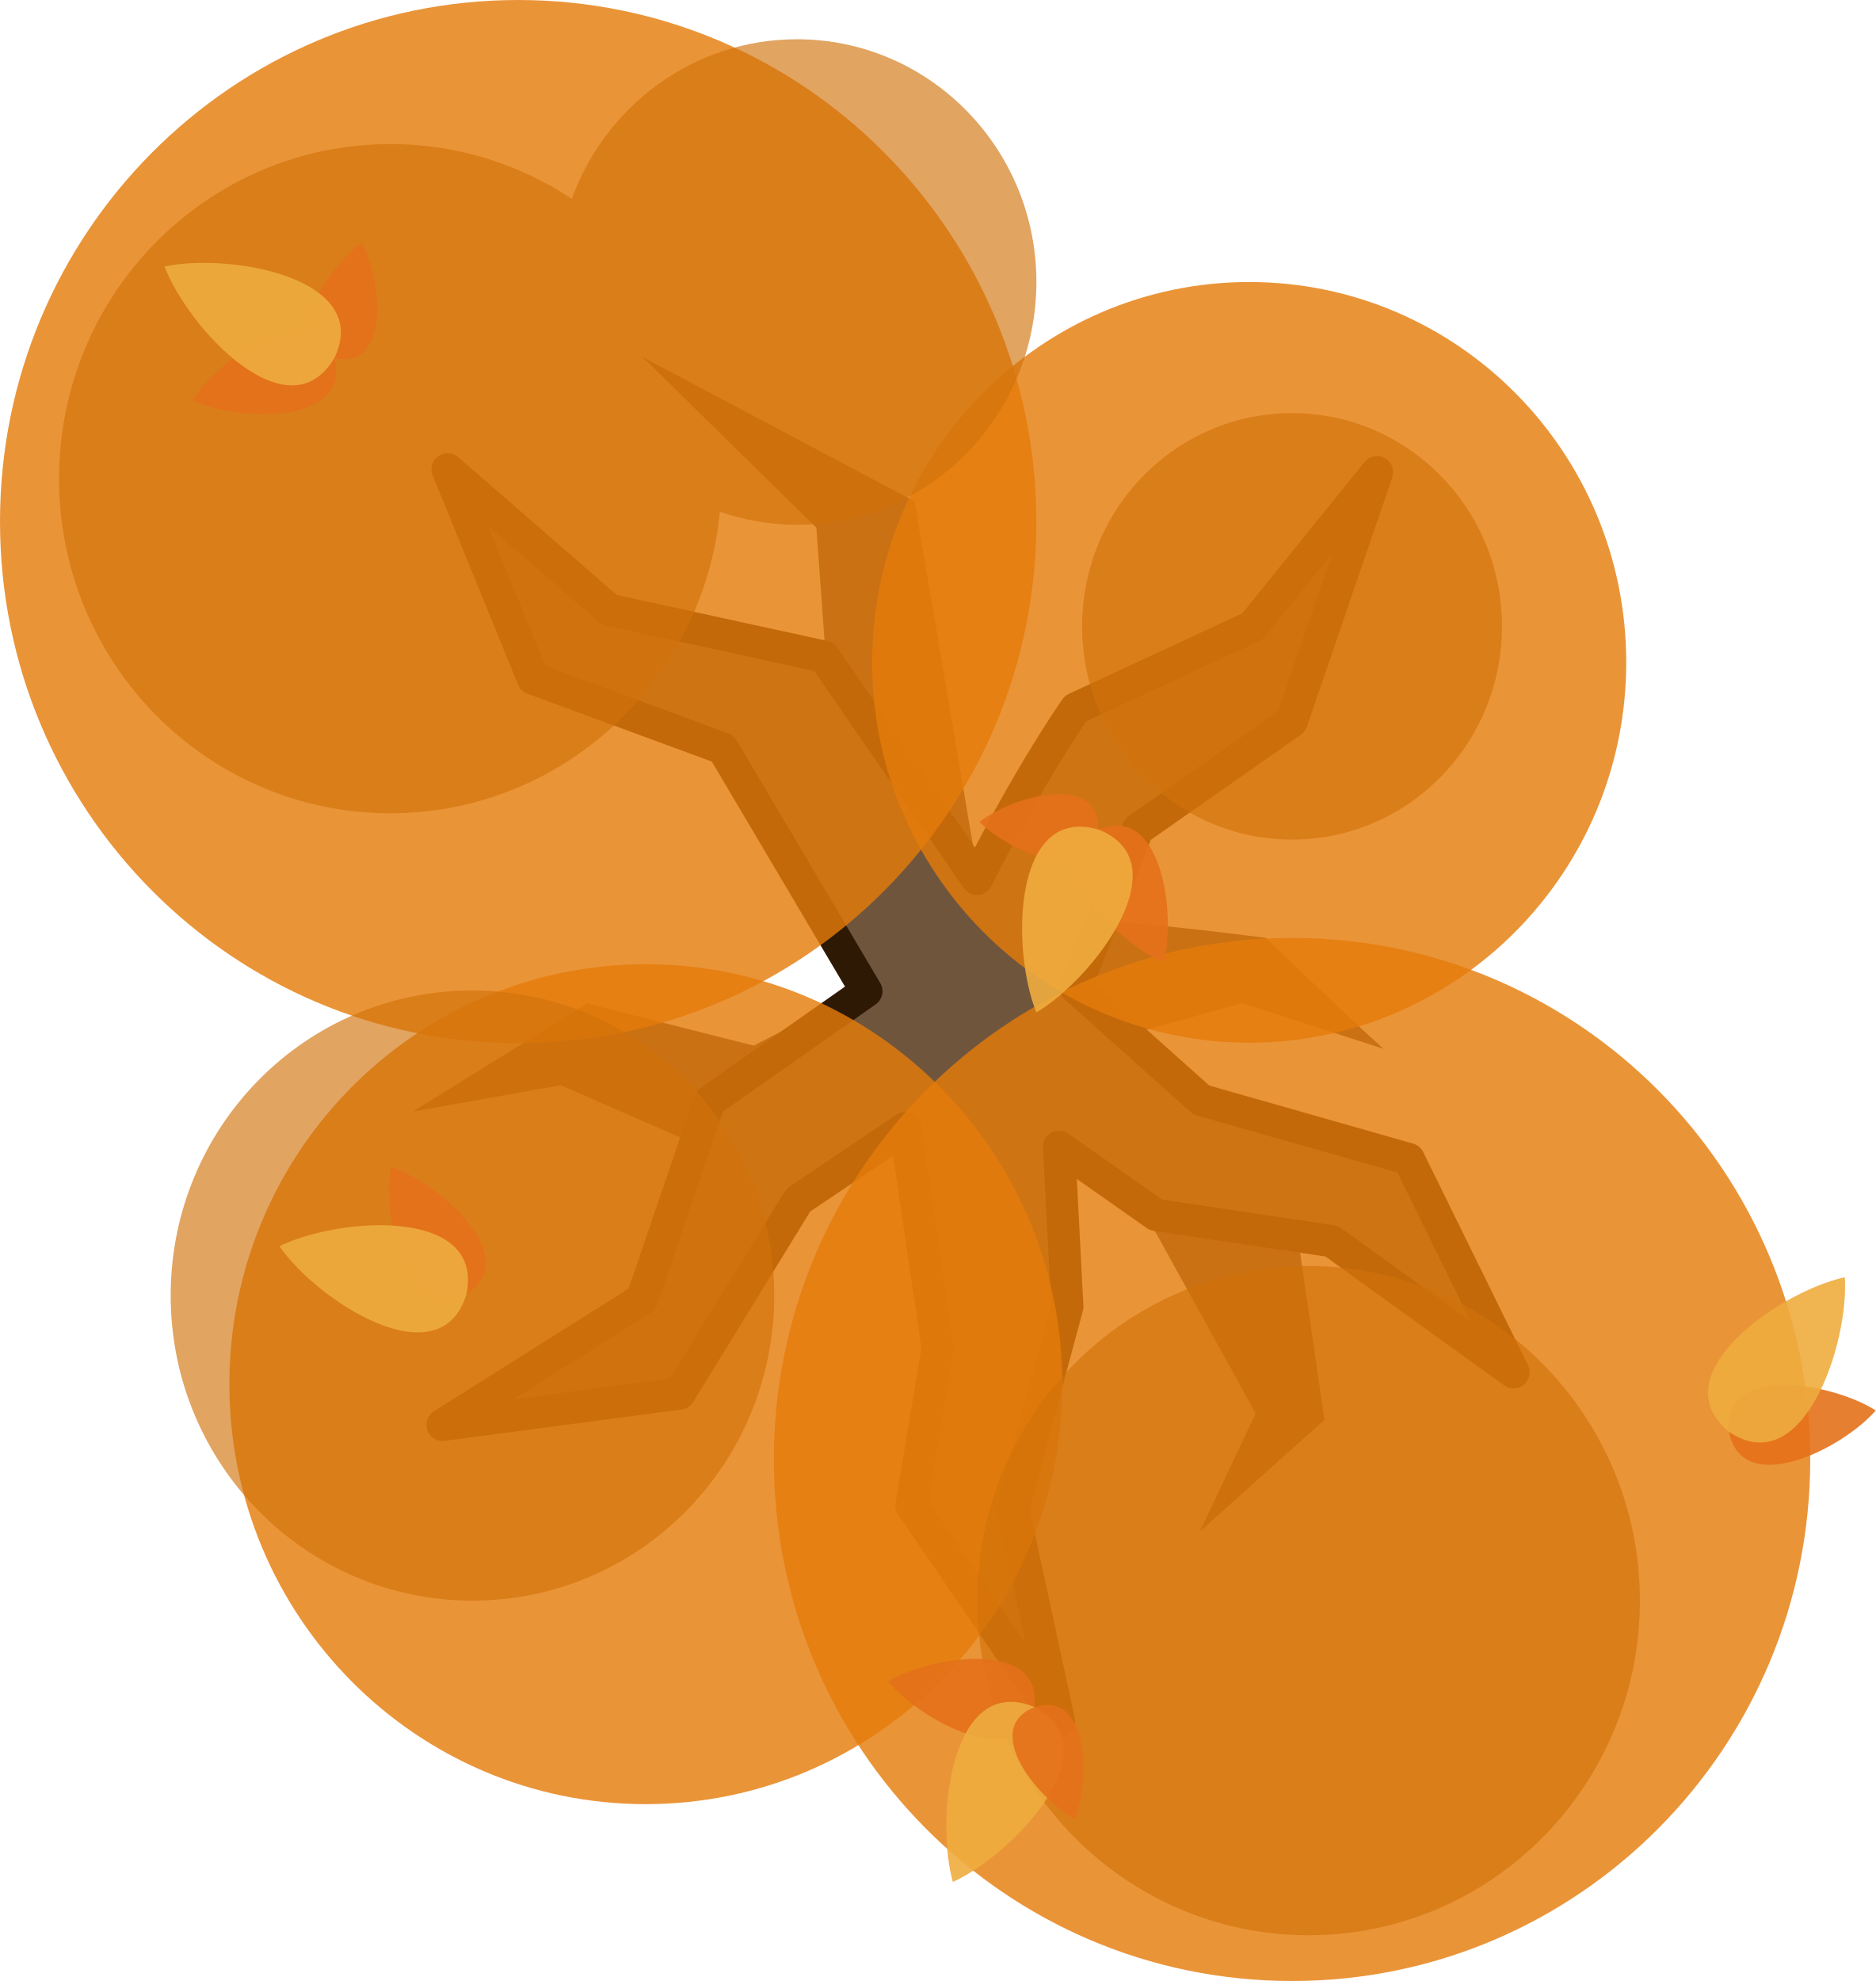
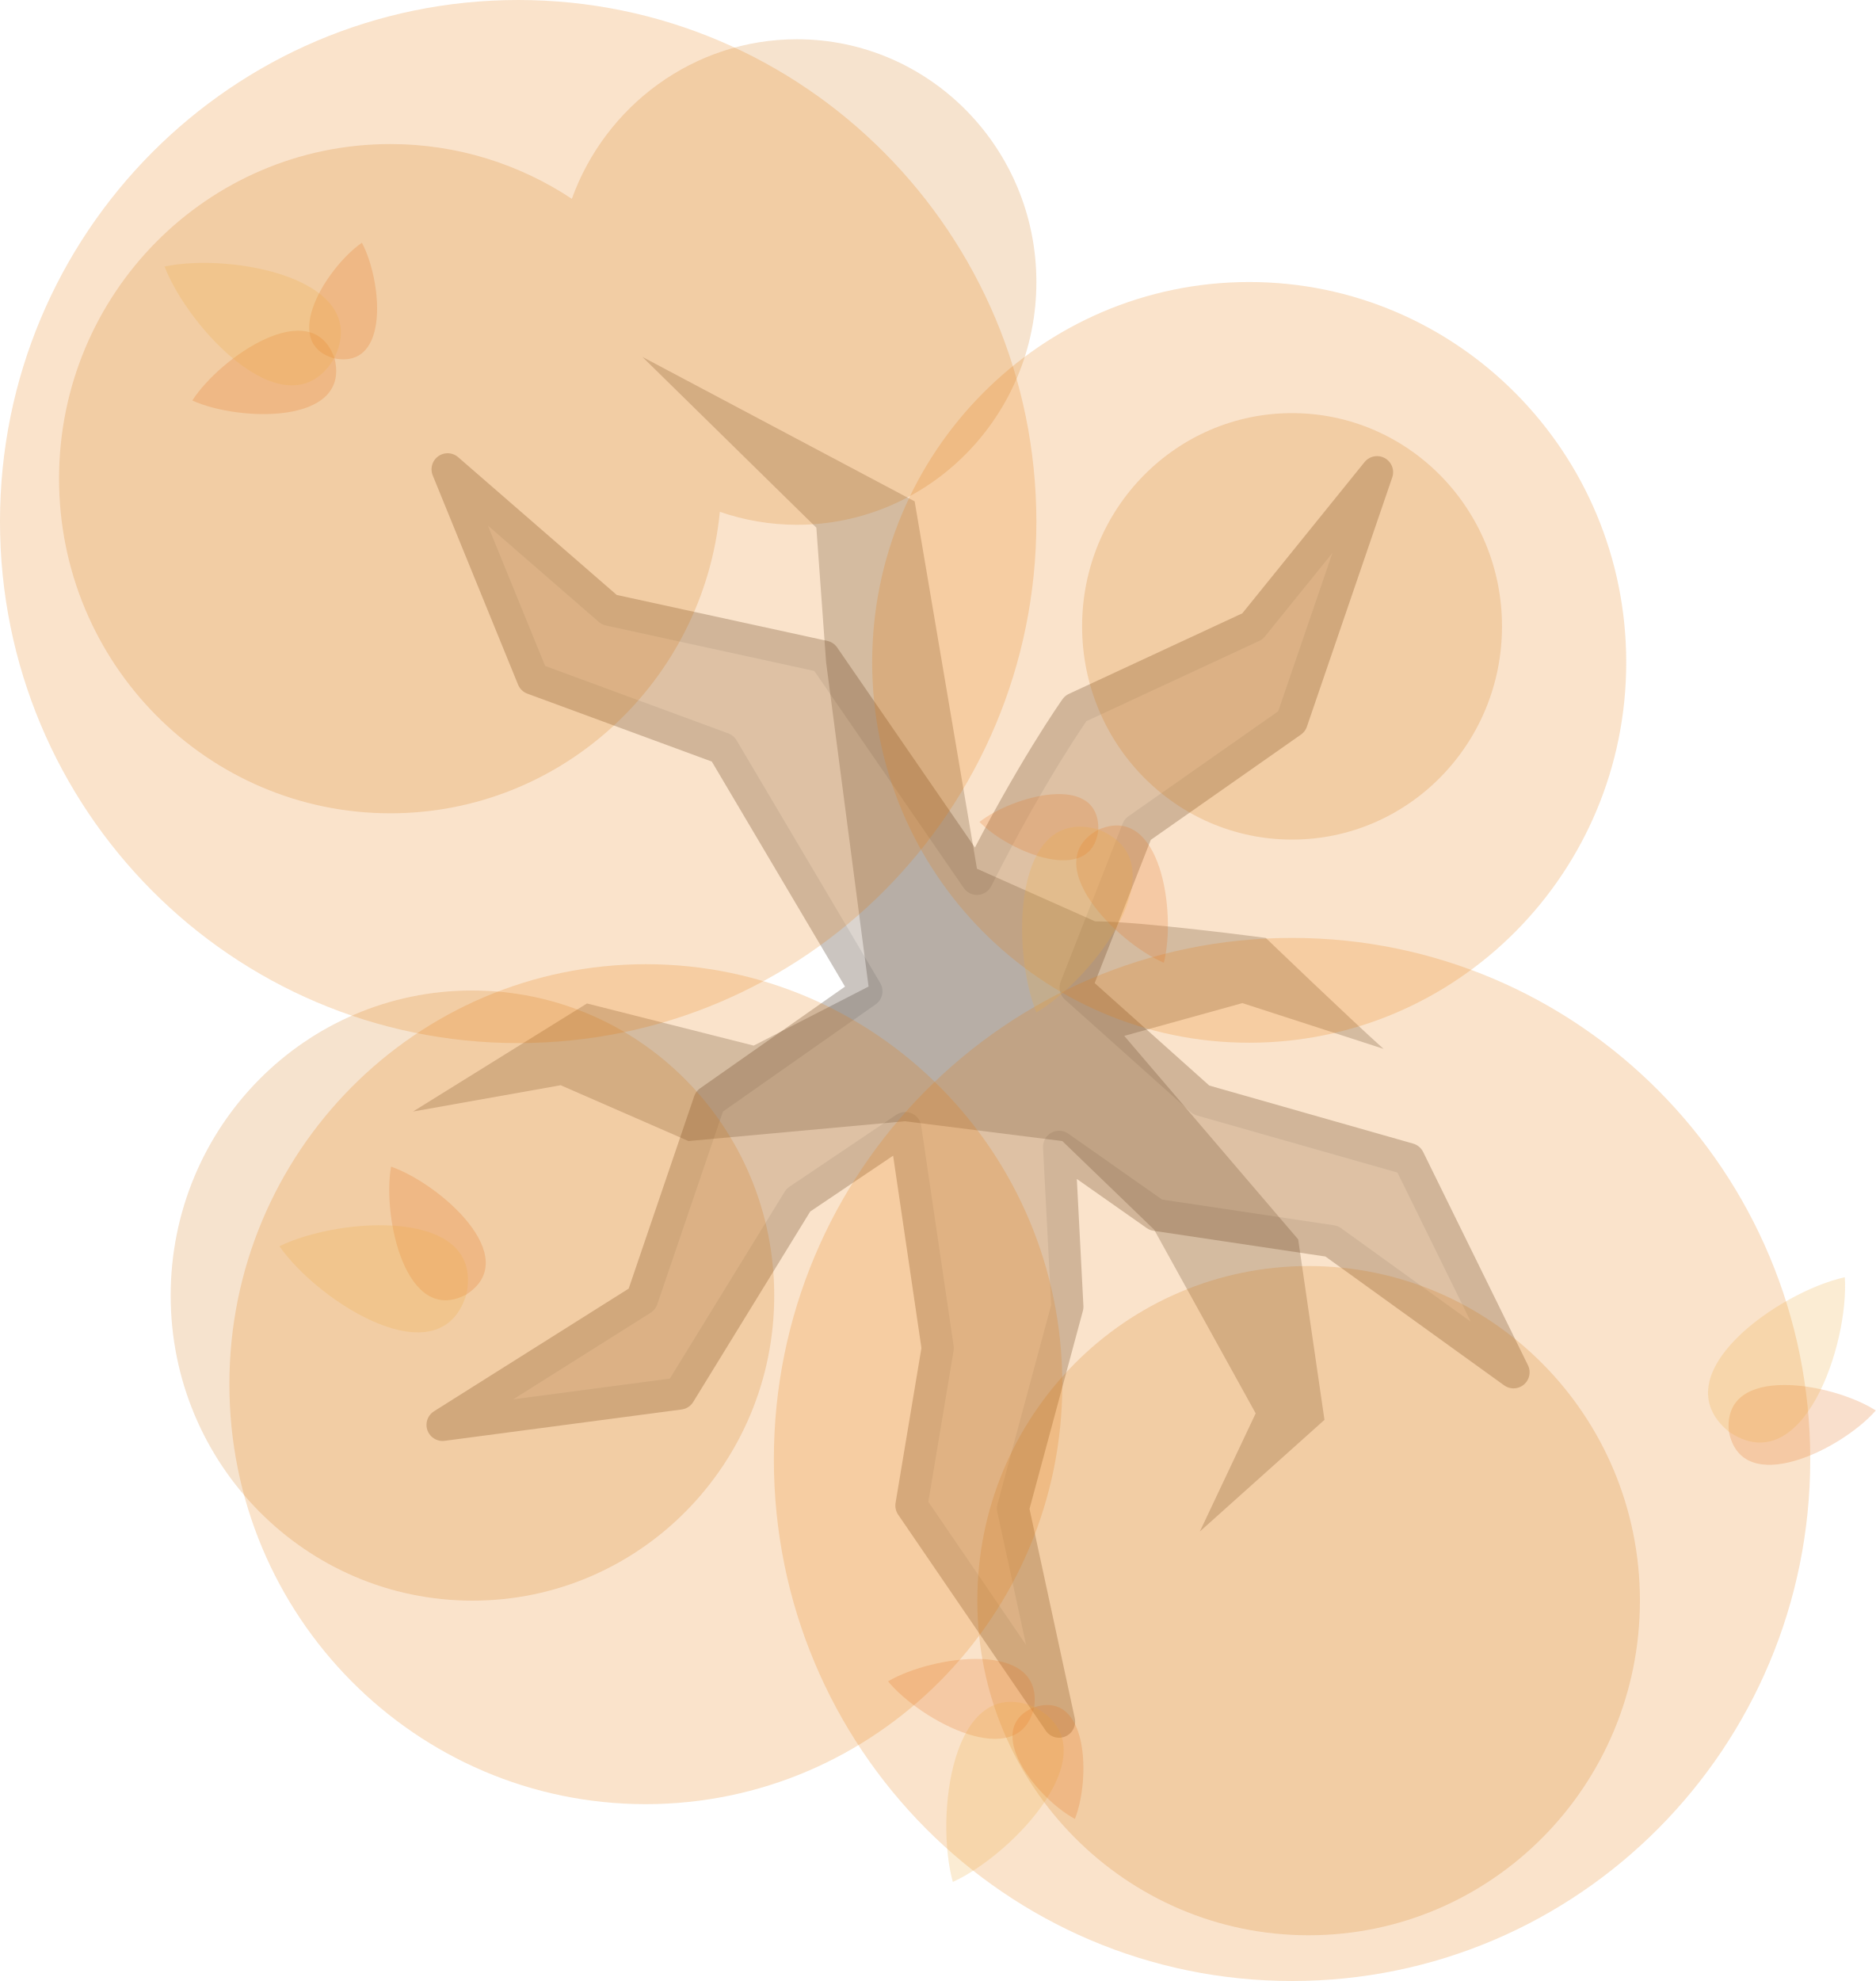
<svg xmlns="http://www.w3.org/2000/svg" version="1.1" id="svg48" x="0px" y="0px" viewBox="0 0 520.9 550" xml:space="preserve" width="520.9" height="550">
  <defs id="defs29" />
  <style type="text/css" id="style2">
	.st0{opacity:0.9;fill:#403228;enable-background:new    ;}
	.st1{fill:#4D3F36;stroke:#29180D;stroke-width:8.93;stroke-linejoin:round;stroke-miterlimit:16;}
	.st2{opacity:0.95;fill:#E57C0A;fill-opacity:0.851;enable-background:new    ;}
	.st3{opacity:0.8;fill:#D17109;fill-opacity:0.804;enable-background:new    ;}
	.st4{opacity:0.8;fill-rule:evenodd;clip-rule:evenodd;fill:#D17109;fill-opacity:0.804;enable-background:new    ;}
	.st5{fill:#E5711A;fill-opacity:0.895;}
	.st6{fill:#EFAC3F;fill-opacity:0.899;}
	.st7{fill:#EFAC3F;fill-opacity:0.901;}
</style>
-   <path id="path2" class="st0" d="m 351.5,260.4 c 0,0 -34.6,-4.6 -47.4,-4.6 l -32.8,-14.6 -17.3,-102 -75.6,-40.1 48.3,47.4 2.7,37.3 11.8,90.1 -31.9,16.4 -46.3,-11.7 -48.3,30 41,-7.3 35.5,15.5 60.1,-5.5 43.7,5.5 25.5,24.6 28.2,51 -15.5,32.8 34.6,-31 -7.3,-50.1 -48.3,-56.5 32.8,-9.1 39.2,12.7 c -9.6,-8.6 -32.7,-30.8 -32.7,-30.8 z" />
-   <path id="path4" class="st1" d="m 251.4,313.2 -29.7,20 -33,53.7 -65.8,8.7 55.4,-34.9 18.7,-54.9 43.6,-30.6 -39.9,-67.4 -52.7,-19.4 -23.7,-58.1 44.9,39 59.6,13 42.5,61.7 c 14.9,-29.7 27.4,-47.3 27.4,-47.3 l 49.1,-22.8 34.6,-42.8 -23.7,69.2 -42.8,30 -17.2,43.9 34.9,31.2 57.6,16.4 29.1,59.2 -50.5,-36.4 -48.8,-7.3 -26.9,-18.9 2.3,44.4 -15.1,56 12.8,59.2 -41,-60 7.3,-43.7 z" style="fill:#70553d;fill-opacity:1;stroke:#2e1905;stroke-opacity:1" />
-   <path id="path6" class="st2" d="m 214.9,405.2 c 0,80 64.4,144.8 143.9,144.8 79.5,0 143.9,-64.8 143.9,-144.8 0,-80 -64.4,-144.8 -143.9,-144.8 -79.5,0 -143.9,64.9 -143.9,144.8 z" />
-   <path id="path8" class="st2" d="m 0,144.8 c 0,80 64.4,144.8 143.9,144.8 79.5,0 143.9,-64.8 143.9,-144.8 C 287.7,64.8 223.3,0 143.9,0 64.5,0 0,64.8 0,144.8 Z" />
-   <path id="path10" class="st2" d="m 63.7,384.3 c 0,64.4 51.8,116.6 115.6,116.6 63.8,0 115.7,-52.3 115.7,-116.6 0,-64.3 -51.8,-116.6 -115.6,-116.6 -63.8,0 -115.7,52.2 -115.7,116.6 z" />
-   <path id="path12" class="st3" d="m 271.4,444.4 c 0,51.3 41.2,92.9 92,92.9 50.8,0 92,-41.6 92,-92.9 0,-51.3 -41.2,-92.9 -92,-92.9 -50.9,0 -92,41.6 -92,92.9 z" />
-   <path id="path14" class="st2" d="m 242.2,183.9 c 0,58.3 46.9,105.6 104.7,105.6 57.8,0 104.7,-47.3 104.7,-105.6 0,-58.3 -46.9,-105.6 -104.7,-105.6 -57.8,0 -104.7,47.3 -104.7,105.6 z" />
-   <path id="path16" class="st3" d="m 47.4,359.7 c 0,46.8 37.5,84.7 83.8,84.7 46.3,0 83.8,-37.9 83.8,-84.7 0,-46.8 -37.6,-84.7 -83.9,-84.7 -46.3,0 -83.7,37.9 -83.7,84.7 z" />
-   <path id="path18" class="st3" d="m 300.5,173.9 c 0,32.7 26.1,59.2 58.3,59.2 32.2,0 58.3,-26.5 58.3,-59.2 0,-32.7 -26.1,-59.2 -58.3,-59.2 -32.2,0 -58.3,26.5 -58.3,59.2 z" />
-   <path id="path20" class="st4" d="m 199.9,142.1 c 6.7,2.3 13.9,3.6 21.4,3.6 36.7,0 66.5,-30.2 66.5,-67.4 0,-37.2 -29.8,-67.4 -66.5,-67.4 -28.7,0 -53.2,18.5 -62.5,44.3 C 144.3,45.6 127,40 108.4,40 c -50.8,0 -92,41.6 -92,92.9 0,51.3 41.2,92.9 92,92.9 47.7,0 86.9,-36.7 91.5,-83.7 z" />
-   <path id="path22" class="st5" d="m 246.6,466.8 c 9.1,11 36.5,25.7 40.6,7.1 2.5,-18.8 -28.3,-14.3 -40.6,-7.1 v 0 z" />
-   <path id="path24" class="st6" d="m 264.6,522.5 v 0 c 16.9,-7.7 44.7,-37.1 22.6,-48.6 -23,-9.4 -27.6,30.7 -22.6,48.6 v 0 0 z" />
-   <path id="path26" class="st5" d="m 298.5,505 v 0 c 4.3,-10.8 3.9,-35.9 -11.3,-31 -14.8,6.1 1,25.5 11.3,31 v 0 0 z" />
-   <path id="path28" class="st5" d="m 108.6,323.9 c -2.5,14 4.1,44.4 20.9,35.5 16,-10.3 -7.4,-30.8 -20.9,-35.5 v 0 z" />
-   <path id="path30" class="st6" d="m 77.6,346 v 0 c 10.6,15.3 44.6,37.2 51.9,13.4 5.2,-24.3 -35.2,-21.6 -51.9,-13.4 v 0 0 z" />
-   <path id="path32" class="st5" d="m 323.2,267.3 c -13.1,-5.6 -35,-27.7 -18.3,-36.9 17.5,-7.7 21.8,23.1 18.3,36.9 v 0 z" />
-   <path id="path34" class="st5" d="m 272,228.2 v 0 c 9.2,-7.2 33.3,-13.9 33,2.1 -1.7,15.9 -24.8,6.3 -33,-2.1 z" />
-   <path id="path36" class="st7" d="m 287.8,281.1 v 0 c -7,-17.2 -6.7,-57.7 17.2,-50.8 23.2,9.1 -1.2,41.3 -17.2,50.8 v 0 0 z" />
-   <path id="path38" class="st5" d="m 53.4,111.2 c 7.7,-12 33.3,-29.7 39.5,-11.7 4.6,18.5 -26.5,17.6 -39.5,11.7 v 0 c -0.1,0.1 0,0 0,0 z" />
-   <path id="path40" class="st5" d="m 100.5,67.4 v 0 c 5.5,10.3 8,35.2 -7.7,32.1 C 77.5,95.1 90.9,74 100.5,67.4 Z" />
-   <path id="path42" class="st6" d="m 45.7,74 v 0 c 18.2,-3.9 58,3.2 47.1,25.5 C 80,120.9 52.4,91.4 45.7,74 v 0 0 z" />
-   <path id="path44" class="st5" d="m 520.9,391.6 c -12,-7.7 -42.6,-13.1 -40.8,5.8 3.6,18.8 31.4,5 40.8,-5.8 v 0 z" />
-   <path id="path46" class="st6" d="m 512.3,354.6 v 0 c -18.2,4 -51.4,27.1 -32.2,42.9 20.6,14 33.4,-24.4 32.2,-42.9 v 0 0 z" />
+   <path id="path2" class="st0" d="m 351.5,260.4 c 0,0 -34.6,-4.6 -47.4,-4.6 l -32.8,-14.6 -17.3,-102 -75.6,-40.1 48.3,47.4 2.7,37.3 11.8,90.1 -31.9,16.4 -46.3,-11.7 -48.3,30 41,-7.3 35.5,15.5 60.1,-5.5 43.7,5.5 25.5,24.6 28.2,51 -15.5,32.8 34.6,-31 -7.3,-50.1 -48.3,-56.5 32.8,-9.1 39.2,12.7 c -9.6,-8.6 -32.7,-30.8 -32.7,-30.8 z" style="opacity:0.25" />
+   <path id="path4" class="st1" d="m 251.4,313.2 -29.7,20 -33,53.7 -65.8,8.7 55.4,-34.9 18.7,-54.9 43.6,-30.6 -39.9,-67.4 -52.7,-19.4 -23.7,-58.1 44.9,39 59.6,13 42.5,61.7 c 14.9,-29.7 27.4,-47.3 27.4,-47.3 l 49.1,-22.8 34.6,-42.8 -23.7,69.2 -42.8,30 -17.2,43.9 34.9,31.2 57.6,16.4 29.1,59.2 -50.5,-36.4 -48.8,-7.3 -26.9,-18.9 2.3,44.4 -15.1,56 12.8,59.2 -41,-60 7.3,-43.7 z" style="fill:#70553d;fill-opacity:1;stroke:#2e1905;stroke-opacity:1;opacity:0.25" />
+   <path id="path6" class="st2" d="m 214.9,405.2 c 0,80 64.4,144.8 143.9,144.8 79.5,0 143.9,-64.8 143.9,-144.8 0,-80 -64.4,-144.8 -143.9,-144.8 -79.5,0 -143.9,64.9 -143.9,144.8 z" style="opacity:0.25" />
+   <path id="path8" class="st2" d="m 0,144.8 c 0,80 64.4,144.8 143.9,144.8 79.5,0 143.9,-64.8 143.9,-144.8 C 287.7,64.8 223.3,0 143.9,0 64.5,0 0,64.8 0,144.8 Z" style="opacity:0.25" />
+   <path id="path10" class="st2" d="m 63.7,384.3 c 0,64.4 51.8,116.6 115.6,116.6 63.8,0 115.7,-52.3 115.7,-116.6 0,-64.3 -51.8,-116.6 -115.6,-116.6 -63.8,0 -115.7,52.2 -115.7,116.6 z" style="opacity:0.25" />
+   <path id="path12" class="st3" d="m 271.4,444.4 c 0,51.3 41.2,92.9 92,92.9 50.8,0 92,-41.6 92,-92.9 0,-51.3 -41.2,-92.9 -92,-92.9 -50.9,0 -92,41.6 -92,92.9 z" style="opacity:0.25" />
+   <path id="path14" class="st2" d="m 242.2,183.9 c 0,58.3 46.9,105.6 104.7,105.6 57.8,0 104.7,-47.3 104.7,-105.6 0,-58.3 -46.9,-105.6 -104.7,-105.6 -57.8,0 -104.7,47.3 -104.7,105.6 z" style="opacity:0.25" />
+   <path id="path16" class="st3" d="m 47.4,359.7 c 0,46.8 37.5,84.7 83.8,84.7 46.3,0 83.8,-37.9 83.8,-84.7 0,-46.8 -37.6,-84.7 -83.9,-84.7 -46.3,0 -83.7,37.9 -83.7,84.7 z" style="opacity:0.25" />
+   <path id="path18" class="st3" d="m 300.5,173.9 c 0,32.7 26.1,59.2 58.3,59.2 32.2,0 58.3,-26.5 58.3,-59.2 0,-32.7 -26.1,-59.2 -58.3,-59.2 -32.2,0 -58.3,26.5 -58.3,59.2 z" style="opacity:0.25" />
+   <path id="path20" class="st4" d="m 199.9,142.1 c 6.7,2.3 13.9,3.6 21.4,3.6 36.7,0 66.5,-30.2 66.5,-67.4 0,-37.2 -29.8,-67.4 -66.5,-67.4 -28.7,0 -53.2,18.5 -62.5,44.3 C 144.3,45.6 127,40 108.4,40 c -50.8,0 -92,41.6 -92,92.9 0,51.3 41.2,92.9 92,92.9 47.7,0 86.9,-36.7 91.5,-83.7 z" style="opacity:0.25" />
+   <path id="path22" class="st5" d="m 246.6,466.8 c 9.1,11 36.5,25.7 40.6,7.1 2.5,-18.8 -28.3,-14.3 -40.6,-7.1 v 0 z" style="opacity:0.25" />
+   <path id="path24" class="st6" d="m 264.6,522.5 v 0 c 16.9,-7.7 44.7,-37.1 22.6,-48.6 -23,-9.4 -27.6,30.7 -22.6,48.6 v 0 0 z" style="opacity:0.25" />
+   <path id="path26" class="st5" d="m 298.5,505 v 0 c 4.3,-10.8 3.9,-35.9 -11.3,-31 -14.8,6.1 1,25.5 11.3,31 v 0 0 z" style="opacity:0.25" />
+   <path id="path28" class="st5" d="m 108.6,323.9 c -2.5,14 4.1,44.4 20.9,35.5 16,-10.3 -7.4,-30.8 -20.9,-35.5 v 0 z" style="opacity:0.25" />
+   <path id="path30" class="st6" d="m 77.6,346 v 0 c 10.6,15.3 44.6,37.2 51.9,13.4 5.2,-24.3 -35.2,-21.6 -51.9,-13.4 v 0 0 z" style="opacity:0.25" />
+   <path id="path32" class="st5" d="m 323.2,267.3 c -13.1,-5.6 -35,-27.7 -18.3,-36.9 17.5,-7.7 21.8,23.1 18.3,36.9 v 0 z" style="opacity:0.25" />
+   <path id="path34" class="st5" d="m 272,228.2 v 0 c 9.2,-7.2 33.3,-13.9 33,2.1 -1.7,15.9 -24.8,6.3 -33,-2.1 z" style="opacity:0.25" />
+   <path id="path36" class="st7" d="m 287.8,281.1 v 0 c -7,-17.2 -6.7,-57.7 17.2,-50.8 23.2,9.1 -1.2,41.3 -17.2,50.8 v 0 0 z" style="opacity:0.25" />
+   <path id="path38" class="st5" d="m 53.4,111.2 c 7.7,-12 33.3,-29.7 39.5,-11.7 4.6,18.5 -26.5,17.6 -39.5,11.7 v 0 c -0.1,0.1 0,0 0,0 z" style="opacity:0.25" />
+   <path id="path40" class="st5" d="m 100.5,67.4 v 0 c 5.5,10.3 8,35.2 -7.7,32.1 C 77.5,95.1 90.9,74 100.5,67.4 Z" style="opacity:0.25" />
+   <path id="path42" class="st6" d="m 45.7,74 v 0 c 18.2,-3.9 58,3.2 47.1,25.5 C 80,120.9 52.4,91.4 45.7,74 v 0 0 z" style="opacity:0.25" />
+   <path id="path44" class="st5" d="m 520.9,391.6 c -12,-7.7 -42.6,-13.1 -40.8,5.8 3.6,18.8 31.4,5 40.8,-5.8 v 0 z" style="opacity:0.25" />
+   <path id="path46" class="st6" d="m 512.3,354.6 v 0 c -18.2,4 -51.4,27.1 -32.2,42.9 20.6,14 33.4,-24.4 32.2,-42.9 v 0 0 z" style="opacity:0.25" />
</svg>
